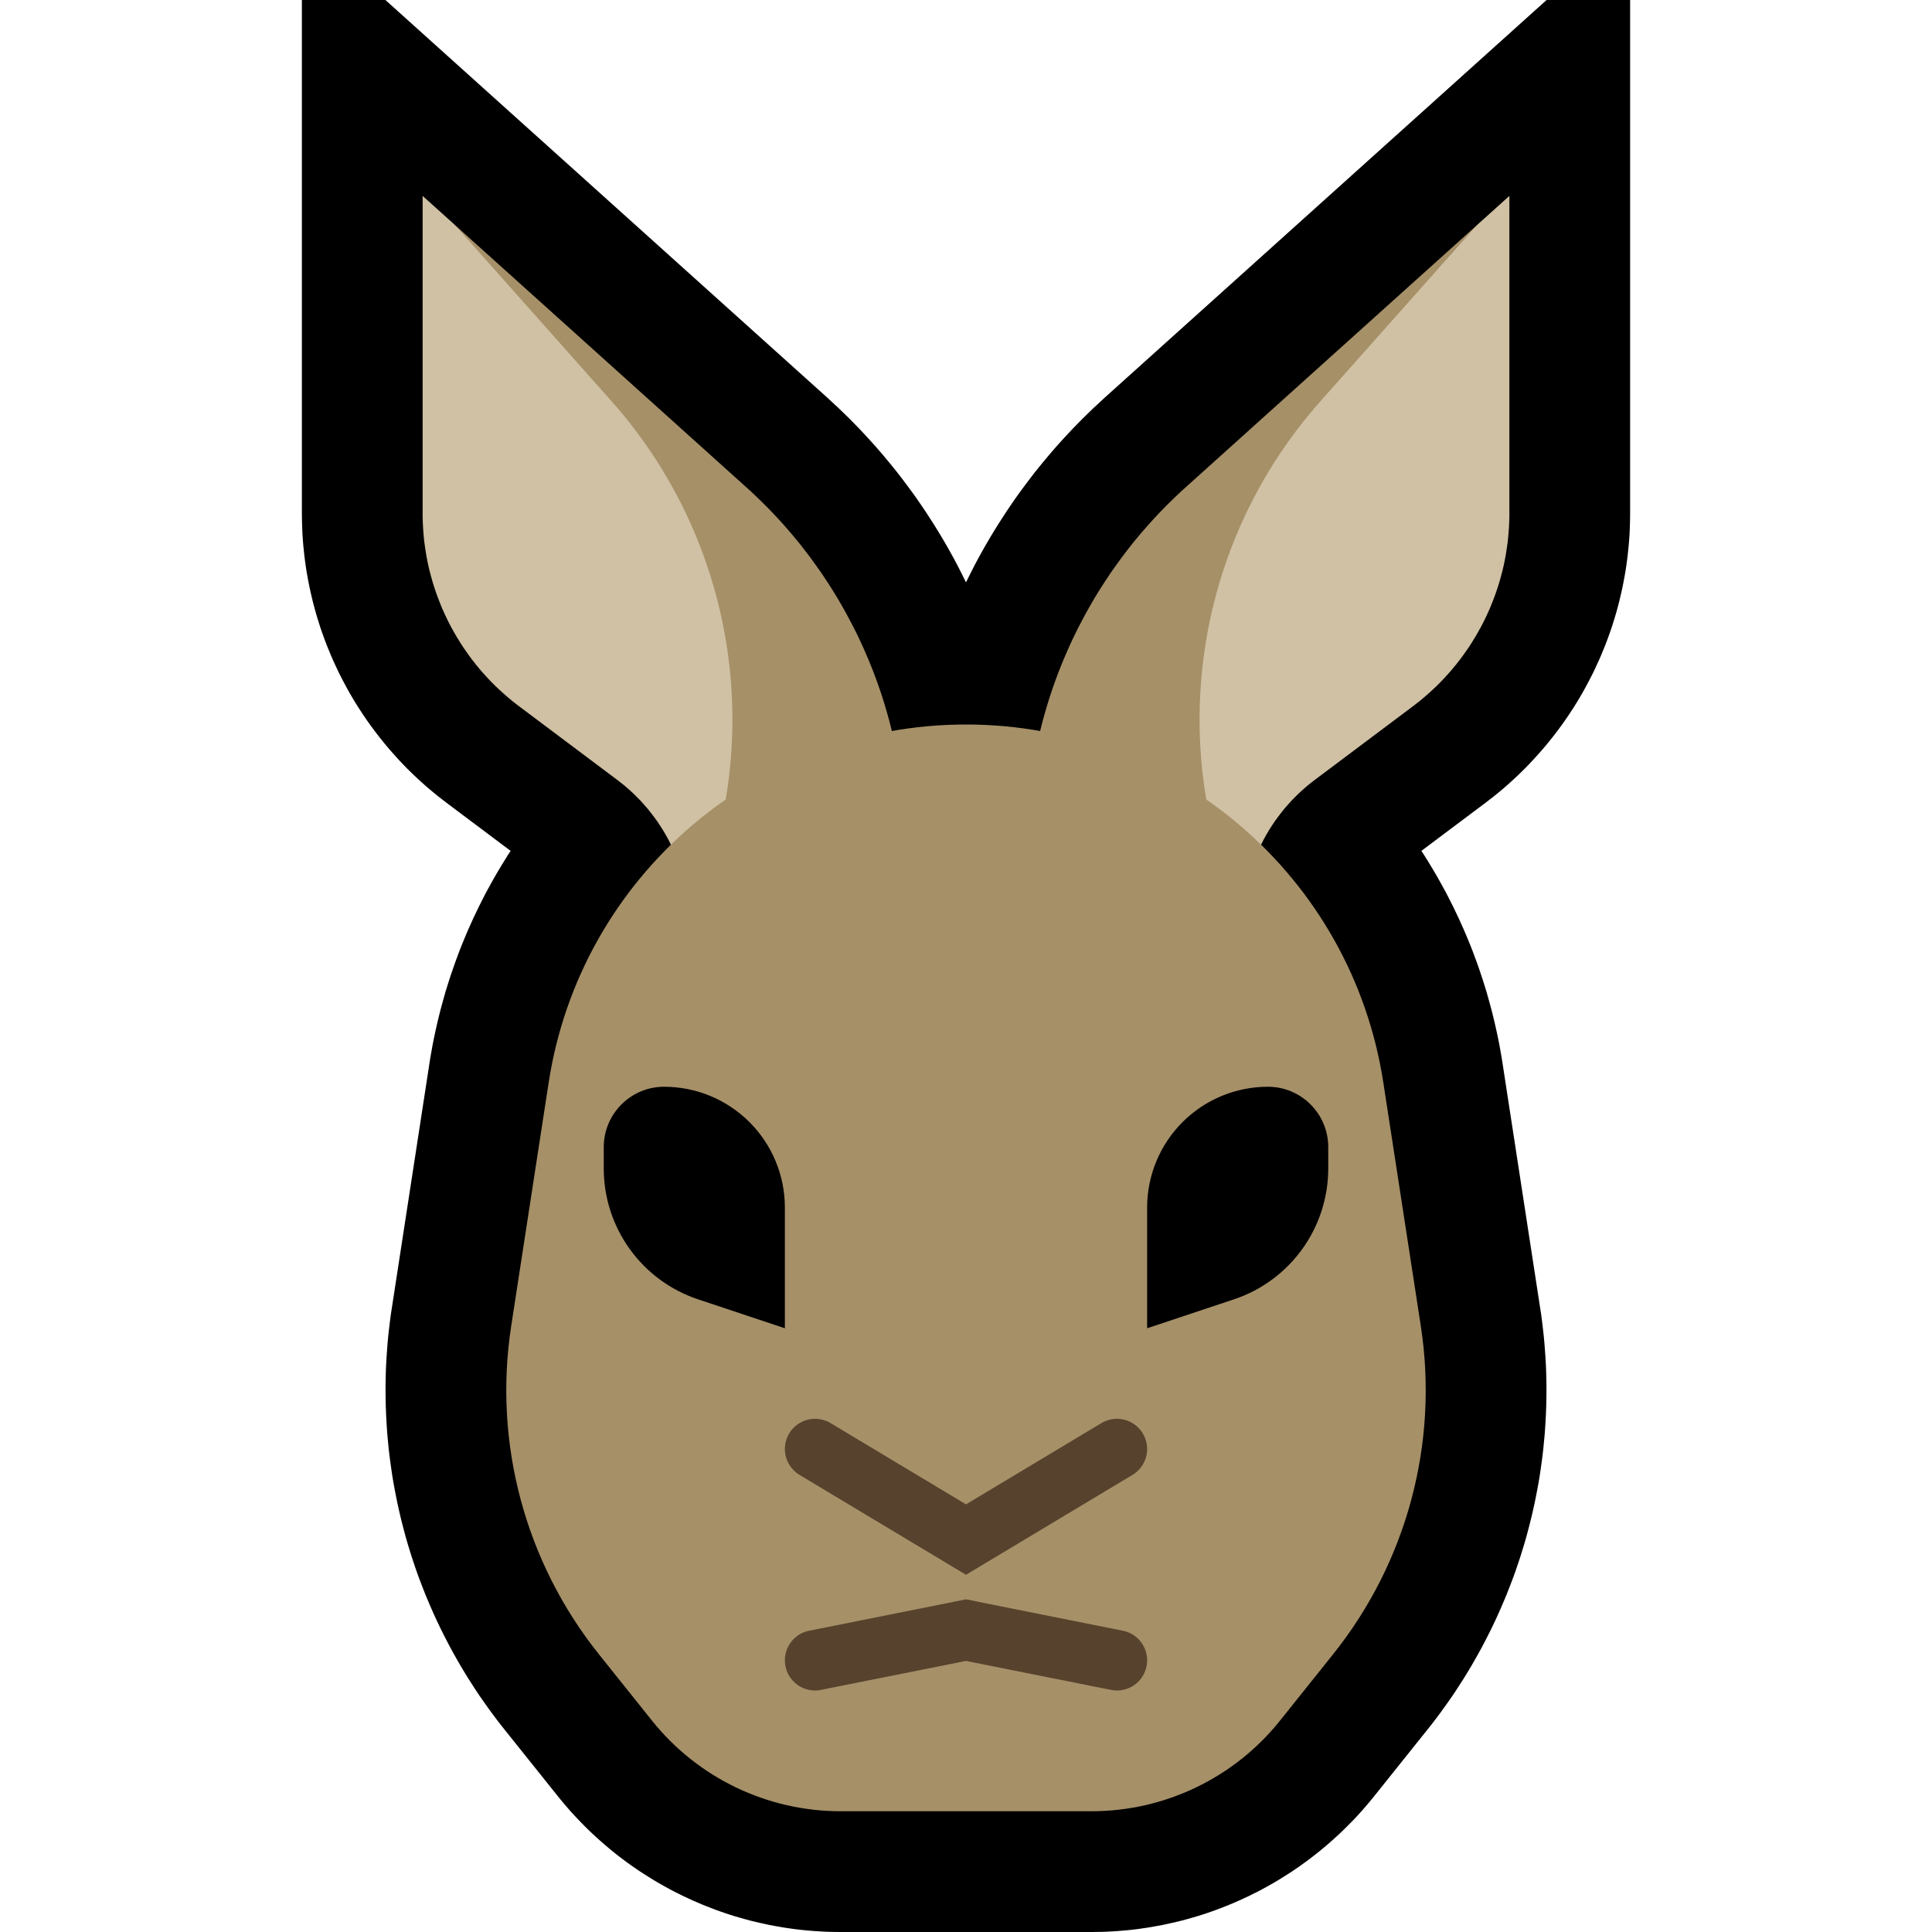
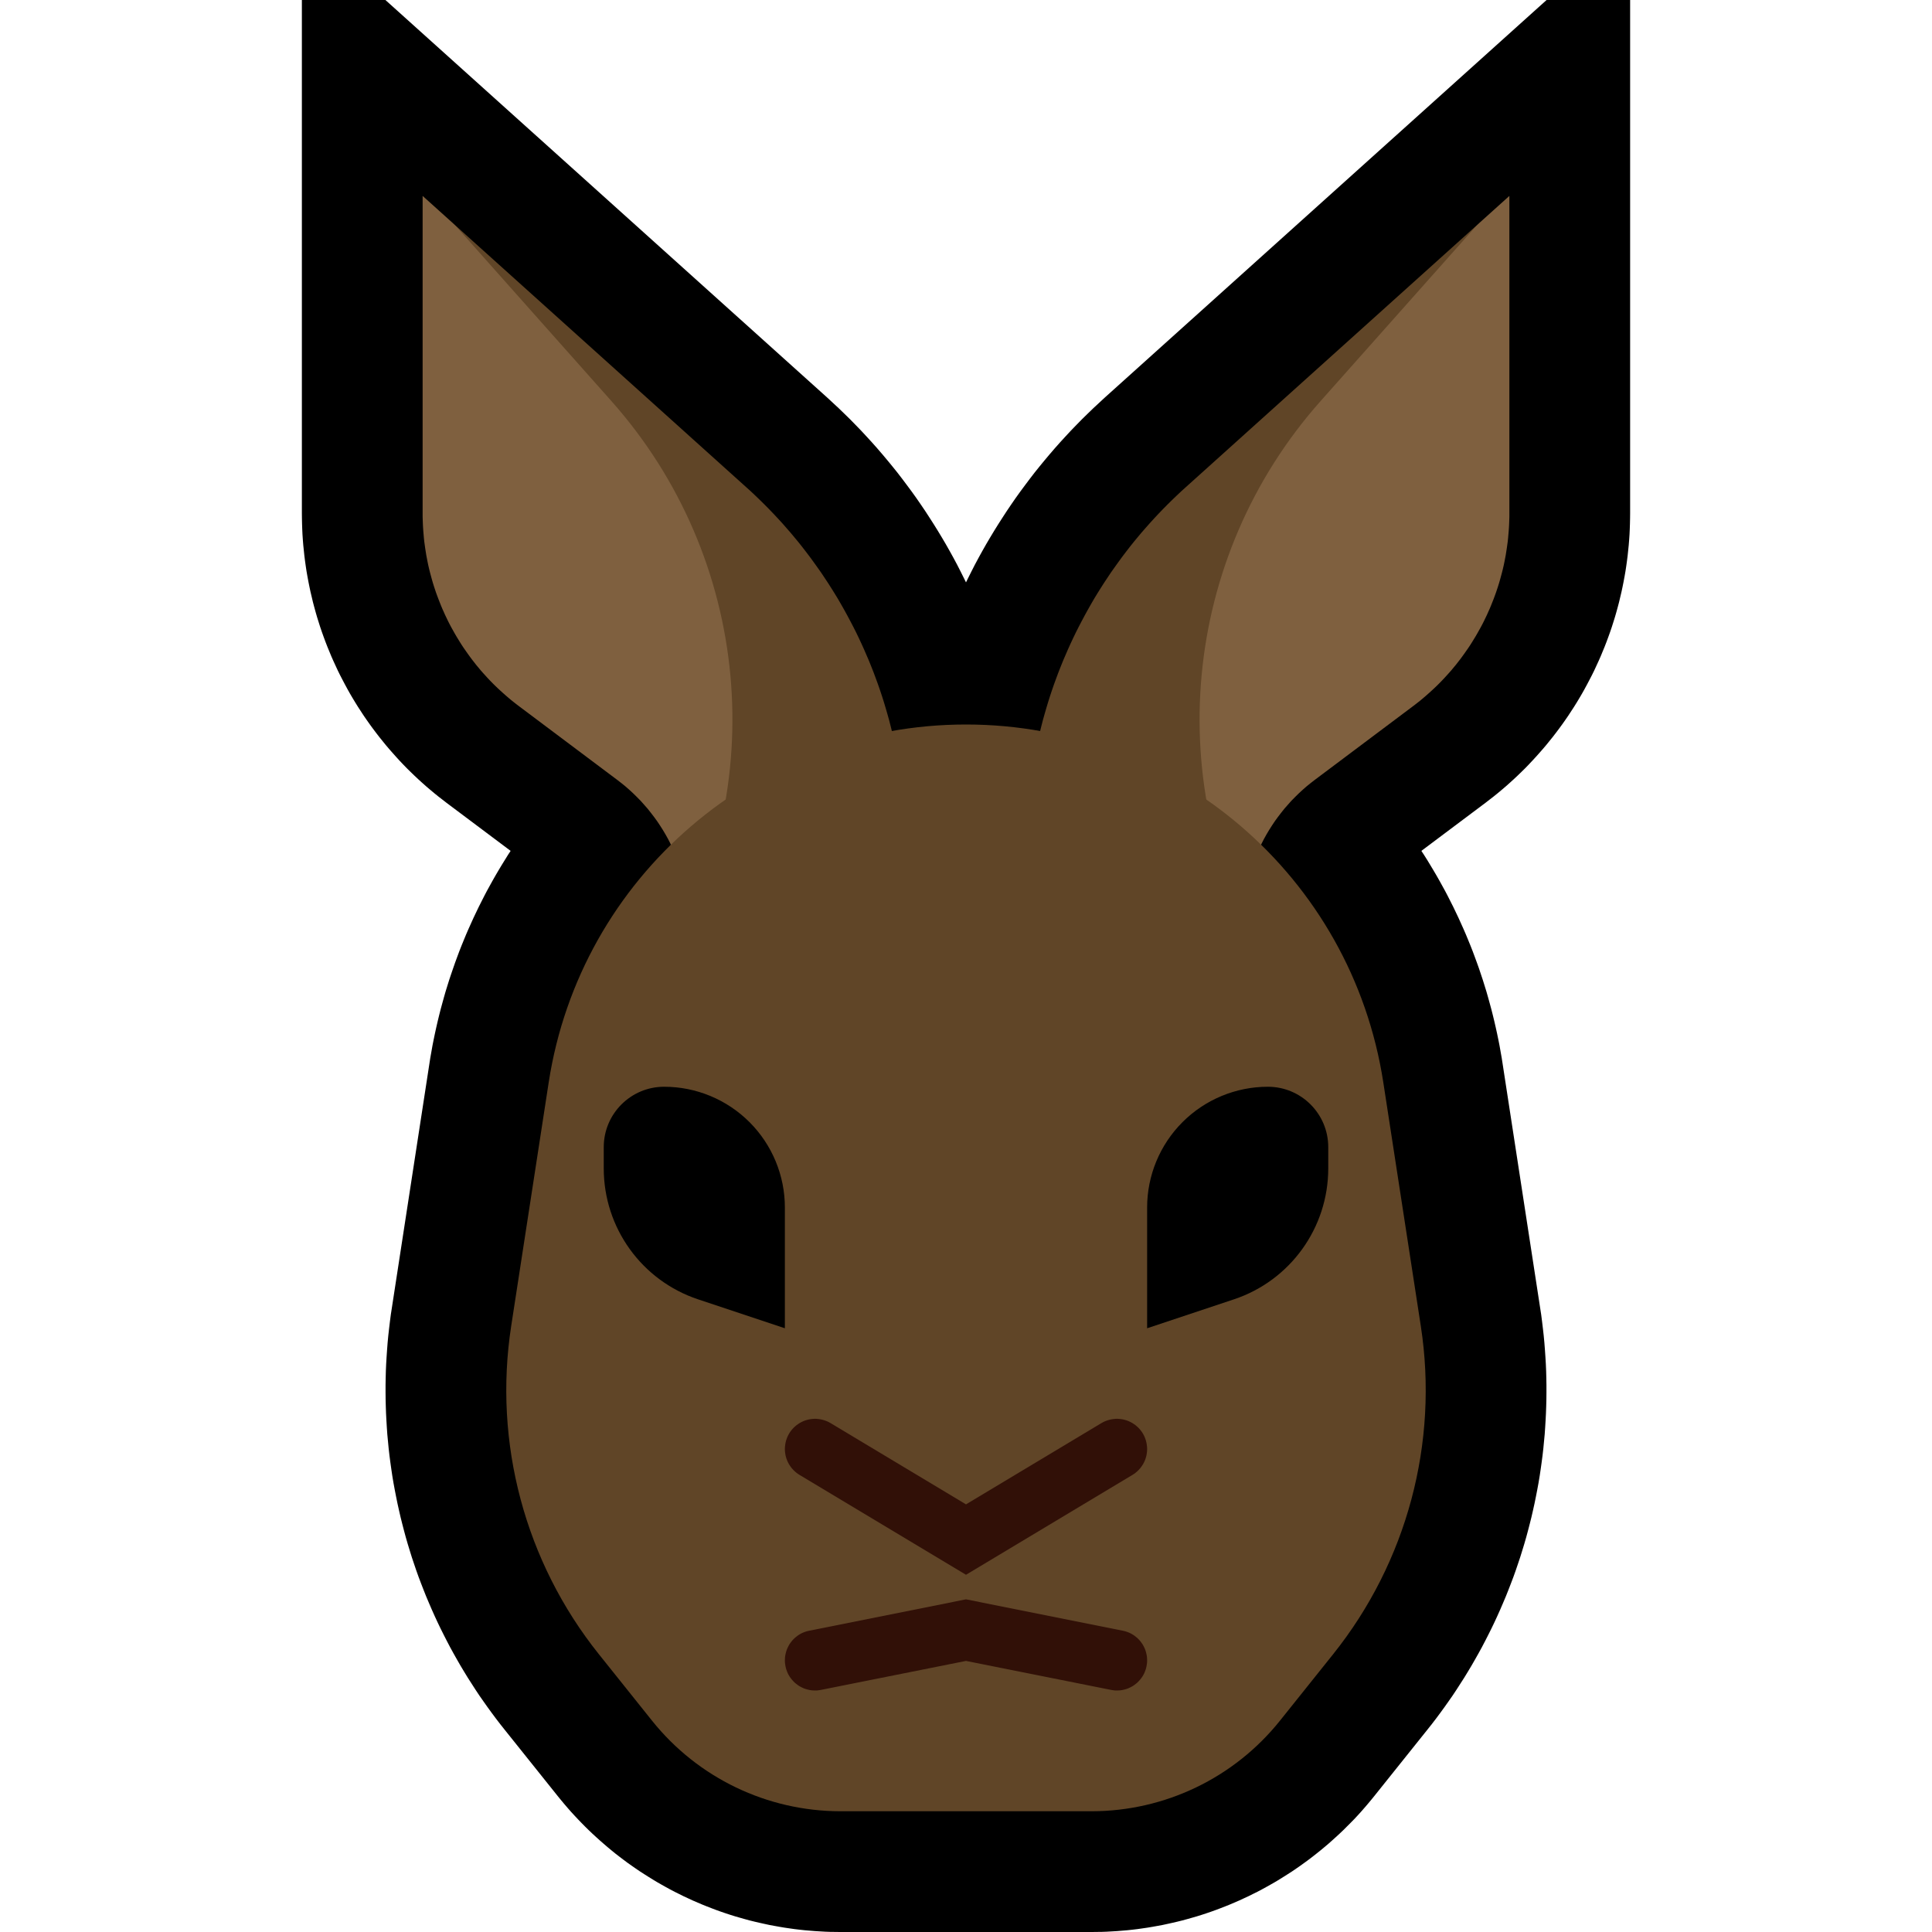
<svg xmlns="http://www.w3.org/2000/svg" clip-rule="evenodd" fill-rule="evenodd" stroke-linejoin="round" stroke-miterlimit="1.414" viewBox="0 0 32 32">
  <clipPath id="a">
    <path clip-rule="evenodd" d="m0 0h32v32h-32z" />
  </clipPath>
  <clipPath id="b">
    <path clip-rule="evenodd" d="m16 14s0 0 0-.001c0-2.545 1.08-4.971 2.973-6.674 2.947-2.653 7.027-6.325 7.027-6.325v7.5c0 1.574-.741 3.056-2 4-.62.465-1.241.931-1.622 1.217-.249.186-.45.428-.589.705-.294.587-.789 1.578-.789 1.578" />
  </clipPath>
  <clipPath id="c">
    <path clip-rule="evenodd" d="m16 14s0 0 0-.001c0-2.545-1.08-4.971-2.973-6.674-2.947-2.653-7.027-6.325-7.027-6.325v7.5c0 1.574.741 3.056 2 4 .62.465 1.241.931 1.622 1.217.249.186.45.428.589.705.294.587.789 1.578.789 1.578" />
  </clipPath>
  <path d="m0 0h32v32h-32z" fill="none" />
  <g clip-path="url(#a)">
    <path d="m15.999 12c-3.451 0-6.386 2.518-6.911 5.929-.215 1.396-.435 2.827-.621 4.034-.298 1.935.229 3.907 1.453 5.437.299.374.602.752.879 1.099.759.949 1.908 1.501 3.123 1.501h4.156c1.215 0 2.364-.552 3.123-1.501.277-.347.58-.725.879-1.099 1.224-1.53 1.751-3.502 1.453-5.437-.186-1.207-.406-2.638-.621-4.034-.525-3.411-3.46-5.929-6.911-5.929-.001 0-.001 0-.002 0z" />
    <path d="m16.105 10.001.103.001.103.003.104.004.102.006.103.006.102.008.102.008.101.01.102.011.101.012.101.014.1.014.1.015.1.017.1.018.099.018.099.02.098.021.098.022.098.023.097.024.097.026.096.026.096.027.096.029.095.029.095.03.095.032.093.032.094.033.093.035.092.035.093.037.091.037.091.038.091.04.09.04.089.041.089.043.089.043.088.044.087.045.087.046.086.047.086.047.085.049.085.05.084.05.083.051.083.053.082.053.082.054.081.055.08.055.08.057.079.057.079.058.077.06.078.06.076.06.076.062.075.062.074.063.074.064.073.065.073.066.071.066.071.067.071.068.069.069.069.069.068.071.067.07.067.072.065.073.065.073.065.074.063.074.063.076.062.076.061.077.06.077.059.078.059.079.058.08.057.08.056.081.055.081.054.083.054.082.053.084.051.084.051.085.05.085.049.086.048.087.048.087.046.088.045.089.045.089.043.09.043.09.041.091.041.091.04.092.038.092.038.093.037.094.035.094.035.095.034.095.032.096.032.096.03.096.03.097.028.098.027.098.027.099.025.099.024.099.023.1.022.1.021.101.02.101.018.102.018.101.015.097.622 4.046.017.11.015.117.014.117.013.116.011.117.009.117.008.117.007.117.005.116.003.117.002.117v.116l-.001.117-.003.116-.004.116-.006.116-.007.116-.008.116-.011.115-.011.116-.013.115-.015.115-.016.114-.017.115-.019.114-.021.114-.022.113-.023.113-.025.113-.026.113-.028.112-.029.112-.03.111-.032.111-.034.111-.034.11-.037.11-.037.109-.039.109-.041.108-.042.108-.043.108-.045.106-.046.107-.047.105-.049.106-.05.104-.052.104-.053.104-.054.103-.056.102-.057.101-.058.101-.06.1-.061.1-.063.098-.063.098-.065.098-.067.096-.068.096-.069.095-.07.094-.072.094-.069.087-.888 1.11-.049.06-.055.066-.055.064-.056.064-.057.063-.058.062-.059.06-.06.06-.06.06-.061.058-.062.057-.062.056-.063.056-.064.054-.065.054-.065.052-.066.052-.067.051-.067.049-.068.049-.069.048-.069.047-.07.045-.071.045-.071.044-.071.043-.072.041-.073.041-.073.04-.074.039-.075.037-.074.037-.076.035-.075.035-.077.033-.077.033-.077.031-.077.03-.079.03-.078.028-.079.027-.079.026-.08.025-.08.023-.081.023-.081.022-.081.02-.082.019-.081.018-.083.018-.082.015-.083.015-.083.014-.083.012-.084.012-.084.01-.084.009-.084.007-.084.007-.085.005-.085.005-.085.003-.085.001-.078.001h-4.17l-.078-.001-.085-.001-.085-.003-.085-.005-.085-.005-.084-.007-.084-.007-.084-.009-.084-.01-.084-.012-.083-.012-.083-.014-.083-.015-.082-.015-.083-.018-.081-.018-.082-.019-.081-.02-.081-.022-.081-.023-.08-.023-.08-.025-.079-.026-.079-.027-.078-.028-.079-.03-.077-.03-.077-.031-.077-.033-.077-.033-.075-.035-.076-.035-.074-.037-.075-.037-.074-.039-.073-.04-.073-.041-.072-.041-.071-.043-.071-.044-.071-.045-.07-.045-.069-.047-.069-.048-.068-.048-.067-.05-.067-.051-.066-.051-.065-.053-.065-.054-.063-.054-.064-.056-.062-.056-.062-.057-.061-.058-.06-.059-.06-.061-.059-.061-.057-.061-.058-.063-.056-.064-.055-.064-.055-.066-.049-.06-.888-1.11-.069-.087-.072-.094-.07-.094-.069-.095-.068-.096-.067-.096-.065-.098-.063-.098-.063-.098-.061-.1-.06-.1-.058-.101-.057-.101-.056-.102-.054-.103-.053-.104-.052-.104-.05-.104-.049-.106-.047-.105-.046-.107-.045-.106-.043-.108-.042-.108-.041-.108-.039-.109-.037-.109-.037-.11-.034-.11-.034-.111-.032-.111-.03-.111-.029-.112-.028-.112-.026-.113-.025-.113-.023-.113-.022-.113-.021-.114-.019-.114-.017-.115-.016-.114-.015-.115-.013-.115-.011-.116-.011-.115-.008-.116-.007-.116-.006-.116-.004-.116-.003-.116-.001-.117v-.116l.002-.117.003-.117.005-.116.007-.117.008-.117.009-.117.011-.117.013-.116.014-.117.015-.117.017-.11.622-4.046.015-.097.018-.101.018-.102.02-.101.021-.101.022-.1.023-.1.024-.099.025-.099.027-.099.027-.098.028-.098.03-.097.03-.096.032-.096.033-.096.033-.095.035-.095.035-.094.037-.094.038-.093.038-.092.04-.092.041-.091.041-.091.043-.09.043-.09.045-.089.045-.089.046-.088.048-.087.048-.087.049-.086.05-.085.051-.085.052-.084.052-.084.054-.082.054-.083.055-.081.056-.081.057-.08.058-.08.059-.079.059-.078.06-.077.061-.077.062-.076.063-.076.063-.074.065-.074.065-.073.065-.073.067-.072.067-.07.068-.071.069-.069.069-.069.071-.068.071-.067.071-.066.073-.066.073-.065.074-.064.074-.063.075-.062.076-.062.077-.061.077-.059.077-.06.079-.058.079-.057.08-.057.08-.055.081-.055.082-.054.082-.053.083-.053.083-.051.084-.051.085-.049.085-.049.086-.047.086-.047.087-.046.087-.045.088-.044.089-.043.089-.043.089-.041.09-.04.091-.04.091-.038.091-.037.093-.037.092-.035.093-.035.093-.033.094-.032.095-.032.095-.03.095-.029.096-.029.096-.027.096-.026.097-.026.097-.024.098-.023.098-.022.098-.021.099-.02.099-.018.1-.018.1-.017.1-.015.1-.014.101-.014.101-.012.102-.011.101-.01.102-.008.102-.008.103-.006.102-.006.104-.004.103-.003.103-.001.098-.001h.014zm-.164 3.999-.058.001-.058.002-.057.002-.058.003-.057.004-.057.004-.056.005-.057.005-.056.006-.056.007-.056.008-.056.007-.055.009-.056.009-.055.01-.055.01-.054.011-.055.012-.054.012-.054.013-.054.013-.054.014-.053.015-.053.015-.053.016-.053.016-.052.017-.053.017-.052.018-.051.018-.052.02-.051.019-.051.02-.051.021-.05.021-.05.022-.05.022-.05.023-.049.024-.049.024-.049.024-.049.025-.048.026-.048.025-.047.027-.048.027-.047.028-.046.028-.047.028-.046.029-.045.03-.046.03-.045.03-.045.031-.044.032-.044.032-.044.032-.043.033-.043.033-.042.034-.043.034-.041.035-.042.035-.041.036-.041.036-.04.036-.04.037-.039.038-.039.037-.039.039-.038.038-.038.039-.038.04-.037.04-.036.04-.036.041-.036.041-.035.041-.035.042-.034.042-.034.043-.034.043-.033.044-.032.043-.032.044-.032.045-.031.045-.031.045-.03.046-.029.046-.03.046-.028.047-.029.047-.027.047-.027.047-.027.049-.026.048-.026.048-.025.049-.025.05-.024.049-.023.05-.023.051-.023.05-.022.051-.021.051-.021.052-.02.051-.02.053-.019.052-.019.053-.018.053-.017.053-.017.053-.016.054-.016.055-.015.054-.015.055-.014.055-.013.055-.013.056-.012.055-.012.057-.011.056-.01.057-.01.057-.01.063-.619 4.021-.01.072-.009.064-.008.065-.007.065-.006.065-.005.065-.005.065-.003.065-.003.065-.002.064-.001.065v.065l.001.065.001.064.002.065.004.064.004.065.004.064.006.064.006.064.008.064.008.064.009.063.009.064.011.063.011.064.012.063.013.063.014.062.015.063.015.062.016.062.017.062.018.062.019.061.019.062.02.061.021.06.022.061.022.06.023.06.025.06.024.059.026.059.026.059.027.058.028.058.029.058.029.058.03.057.031.056.032.057.033.056.033.055.034.056.034.055.036.054.036.054.037.054.038.053.038.053.039.052.04.052.045.056.87 1.089.023.028.018.021.019.022.018.021.019.021.02.021.019.02.02.02.02.02.02.019.021.019.021.019.021.018.021.018.022.018.021.018.022.017.023.017.022.016.023.017.023.016.023.015.023.015.023.015.024.015.024.014.024.014.024.014.025.013.024.013.025.012.025.013.025.011.026.012.025.011.026.011.025.01.026.01.026.01.027.01.026.009.026.008.027.009.027.007.027.008.026.007.027.007.028.006.027.006.027.006.028.005.027.005.028.005.028.004.027.004.028.003.028.003.028.003.029.002.028.002.028.001.029.001.028.001h.036 4.14.036l.028-.001.029-.001.028-.001.028-.002.029-.002.028-.003.028-.003.028-.003.027-.004.028-.004.028-.005.027-.005.028-.005.027-.006.027-.006.028-.006.027-.007.027-.007.026-.008.027-.007.027-.009.026-.008.027-.009.026-.01.026-.01.026-.01.025-.01.026-.011.025-.011.026-.012.025-.011.025-.013.025-.012.024-.013.025-.013.024-.014.024-.014.024-.014.024-.015.023-.015.023-.015.023-.015.023-.016.023-.017.022-.016.023-.017.022-.017.021-.018.022-.018.021-.018.021-.018.021-.019.021-.019.02-.019.02-.02.02-.02.019-.02.02-.021.019-.021.018-.021.019-.022.018-.022.023-.027.87-1.089.045-.056.04-.052.039-.052.038-.053.038-.053.037-.054.036-.054.036-.055.034-.054.034-.056.033-.055.033-.056.032-.057.031-.056.03-.057.029-.058.029-.058.028-.058.027-.058.026-.059.026-.059.025-.059.024-.06.023-.06.022-.06.022-.061.021-.06.02-.061.019-.062.019-.061.018-.062.017-.062.016-.062.015-.062.015-.063.014-.062.013-.063.012-.063.011-.064.011-.063.009-.064.009-.063.008-.064.008-.064.006-.064.006-.064.004-.064.004-.065.004-.064.002-.065.001-.064.001-.065v-.065l-.001-.065-.002-.064-.003-.065-.003-.065-.005-.065-.005-.065-.006-.065-.007-.065-.008-.065-.009-.064-.01-.072-.619-4.021-.01-.063-.01-.057-.01-.057-.011-.056-.012-.057-.012-.056-.013-.055-.013-.055-.014-.055-.015-.055-.015-.054-.016-.055-.016-.054-.017-.053-.017-.053-.018-.053-.019-.053-.019-.052-.02-.053-.02-.051-.021-.052-.021-.051-.022-.051-.023-.05-.023-.051-.023-.05-.024-.049-.025-.05-.025-.048-.026-.049-.026-.049-.027-.047-.027-.048-.027-.047-.029-.047-.028-.047-.03-.046-.029-.046-.03-.046-.031-.045-.031-.045-.032-.045-.032-.044-.032-.043-.033-.044-.034-.043-.034-.043-.034-.042-.035-.042-.035-.041-.036-.041-.036-.041-.036-.04-.037-.04-.038-.04-.038-.039-.038-.038-.039-.038-.039-.038-.039-.038-.04-.037-.04-.036-.041-.036-.041-.036-.042-.035-.041-.035-.043-.034-.042-.034-.043-.033-.043-.033-.044-.032-.044-.032-.044-.032-.045-.031-.045-.03-.046-.03-.045-.03-.046-.029-.047-.028-.046-.028-.047-.028-.048-.027-.047-.027-.048-.025-.048-.026-.049-.025-.049-.024-.049-.024-.049-.024-.05-.023-.05-.022-.05-.022-.05-.021-.051-.021-.051-.02-.051-.019-.052-.02-.051-.018-.052-.018-.053-.017-.052-.017-.053-.016-.053-.016-.053-.015-.053-.015-.054-.014-.054-.013-.054-.013-.054-.012-.055-.012-.054-.011-.055-.01-.055-.01-.056-.009-.055-.009-.056-.007-.056-.008-.056-.007-.056-.006-.057-.005-.056-.005-.057-.004-.057-.004-.058-.003-.057-.002-.058-.002-.058-.001h-.059-.059z" />
-     <path d="m16 14s0 0 0-.001c0-2.545 1.08-4.971 2.973-6.674 2.947-2.653 7.027-6.325 7.027-6.325v7.5c0 1.574-.741 3.056-2 4-.62.465-1.241.931-1.622 1.217-.249.186-.45.428-.589.705-.294.587-.789 1.578-.789 1.578" fill="#d0c1a4" />
+     <path d="m16 14s0 0 0-.001c0-2.545 1.08-4.971 2.973-6.674 2.947-2.653 7.027-6.325 7.027-6.325v7.5c0 1.574-.741 3.056-2 4-.62.465-1.241.931-1.622 1.217-.249.186-.45.428-.589.705-.294.587-.789 1.578-.789 1.578" fill="#7F603F" />
    <g clip-path="url(#b)">
-       <path d="m21 16c-1.785-2.975-1.431-6.765.874-9.358 2.041-2.296 4.126-4.642 4.126-4.642l-1-3-7 10-3 7z" fill="#a69068" />
+       <path d="m21 16c-1.785-2.975-1.431-6.765.874-9.358 2.041-2.296 4.126-4.642 4.126-4.642l-1-3-7 10-3 7z" fill="#604527" />
    </g>
    <path d="m27-.197v8.701l-.001.084-.002.089-.003.088-.004.088-.006.087-.007.088-.009.087-.009.087-.011.087-.012.086-.013.086-.015.086-.016.086-.017.085-.018.085-.02.084-.02.085-.022.083-.023.084-.024.083-.026.083-.026.082-.028.082-.029.081-.03.081-.031.08-.033.08-.033.08-.035.079-.036.078-.036.078-.038.077-.04.077-.04.076-.041.076-.042.075-.044.075-.044.073-.046.074-.047.072-.047.072-.049.071-.05.071-.051.07-.052.069-.053.069-.054.067-.055.068-.056.066-.057.065-.058.065-.059.064-.059.063-.061.063-.062.061-.063.061-.064.06-.065.059-.065.058-.067.057-.068.057-.068.055-.07.054-.067.052-1.619 1.214-.029.023-.023.018-.022.019-.021.02-.021.02-.02.021-.019.021-.019.022-.018.022-.018.023-.017.024-.016.024-.015.024-.015.025-.014.026-.017.032-1.233 2.466-1.789-.895 1.24-2.478.036-.071.043-.077.044-.074.047-.074.048-.072.051-.07.053-.069.054-.068.057-.065.058-.065.061-.062.062-.061.064-.059.065-.057.068-.055.063-.049 1.625-1.219.05-.038.046-.036.046-.037.045-.038.044-.038.044-.039.043-.039.043-.04.042-.04.041-.041.041-.042.04-.042.039-.043.039-.043.038-.043.037-.045.037-.044.035-.045.036-.046.034-.046.034-.047.033-.047.033-.047.032-.048.031-.049.03-.049.03-.049.029-.05.028-.05.028-.05.027-.051.026-.051.025-.052.025-.052.023-.052.024-.053.022-.053.021-.053.021-.053.02-.054.02-.055.018-.054.018-.055.017-.055.016-.056.015-.055.015-.056.014-.056.013-.056.012-.057.011-.057.011-.057.009-.057.009-.058.008-.057.008-.058.006-.058.005-.058.005-.058.004-.059.003-.058.002-.059.002-.059v-.063-5.251l-5.356 4.821-.081.073-.077.073-.076.073-.075.074-.074.075-.073.076-.072.077-.071.078-.069.078-.069.079-.067.08-.067.081-.065.082-.064.083-.063.083-.061.084-.061.085-.06.085-.058.087-.057.086-.056.088-.055.088-.054.089-.052.09-.051.09-.05.091-.049.092-.048.092-.047.093-.045.093-.044.094-.043.095-.041.095-.041.095-.039.097-.038.096-.036.097-.036.098-.034.098-.033.099-.031.098-.03.1-.029.1-.028.1-.026.101-.025.101-.024.101-.023.102-.021.102-.02.103-.018.102-.017.104-.016.103-.015.104-.013.104-.011.104-.011.105-.009.104-.008.105-.006.106-.005.105-.003.106-.002.105-.001.11v.997h-2v-1.004l.001-.129.002-.132.005-.133.006-.131.008-.132.009-.131.012-.131.013-.131.014-.13.017-.131.018-.129.02-.13.021-.129.023-.128.025-.128.026-.128.029-.127.029-.127.032-.127.033-.126.034-.125.037-.125.037-.124.04-.124.041-.123.043-.123.044-.122.046-.121.047-.121.049-.121.05-.119.052-.119.054-.118.055-.118.057-.116.058-.116.059-.116.061-.114.063-.114.064-.113.066-.112.067-.111.069-.111.07-.109.071-.109.073-.108.074-.107.076-.106.078-.105.078-.104.08-.104.082-.102.083-.101.084-.1.086-.1.087-.098.089-.097.089-.096.092-.095.092-.094.094-.092.095-.092.097-.09.095-.088 7.92-7.127.779.347z" />
-     <path d="m16 14s0 0 0-.001c0-2.545-1.08-4.971-2.973-6.674-2.947-2.653-7.027-6.325-7.027-6.325v7.5c0 1.574.741 3.056 2 4 .62.465 1.241.931 1.622 1.217.249.186.45.428.589.705.294.587.789 1.578.789 1.578" fill="#d0c1a4" />
+     <path d="m16 14s0 0 0-.001c0-2.545-1.08-4.971-2.973-6.674-2.947-2.653-7.027-6.325-7.027-6.325v7.5c0 1.574.741 3.056 2 4 .62.465 1.241.931 1.622 1.217.249.186.45.428.589.705.294.587.789 1.578.789 1.578" fill="#7F603F" />
    <g clip-path="url(#c)">
-       <path d="m11 16c1.785-2.975 1.431-6.765-.874-9.358-2.041-2.296-4.126-4.642-4.126-4.642l1-3 7 10 3 7z" fill="#a69068" />
+       <path d="m11 16c1.785-2.975 1.431-6.765-.874-9.358-2.041-2.296-4.126-4.642-4.126-4.642l1-3 7 10 3 7z" fill="#604527" />
    </g>
    <path d="m13.699 6.583.095.088.097.09.095.092.094.092.092.094.092.095.089.096.089.097.087.098.086.1.084.1.083.101.082.102.08.104.078.104.078.105.076.106.074.107.073.108.071.109.07.109.069.111.067.111.066.112.064.113.063.114.061.114.059.116.058.116.057.116.055.118.054.118.052.119.05.119.049.121.047.121.046.121.044.122.043.123.041.123.04.124.037.124.037.125.034.125.033.126.032.127.029.127.029.127.026.128.025.128.023.128.021.129.02.13.018.129.017.131.014.13.013.131.012.131.009.131.008.132.006.131.005.133.002.132.001.129v1.004h-2v-.997l-.001-.11-.002-.105-.003-.106-.005-.105-.006-.106-.008-.105-.009-.104-.011-.105-.011-.104-.013-.104-.015-.104-.016-.103-.017-.104-.018-.102-.02-.103-.021-.102-.023-.102-.024-.101-.025-.101-.026-.101-.028-.1-.029-.1-.03-.1-.031-.098-.033-.099-.034-.098-.036-.098-.036-.097-.038-.096-.039-.097-.041-.095-.041-.095-.043-.095-.044-.094-.045-.093-.047-.093-.048-.092-.049-.092-.05-.091-.051-.09-.052-.09-.054-.089-.055-.088-.056-.088-.057-.086-.058-.087-.06-.085-.061-.085-.061-.084-.063-.083-.064-.083-.065-.082-.067-.081-.067-.08-.069-.079-.069-.079-.071-.077-.072-.077-.073-.076-.074-.075-.075-.074-.076-.073-.077-.073-.081-.073-5.356-4.821v5.251.063l.002.059.002.059.003.058.004.059.005.058.005.058.006.058.008.058.008.058.009.057.009.057.011.057.011.057.012.057.013.056.014.056.015.056.015.055.016.056.017.055.018.055.018.054.02.055.02.053.021.054.021.053.022.053.024.053.023.052.025.052.025.052.026.051.027.051.028.05.028.05.029.05.03.049.03.049.031.049.032.048.033.047.033.047.034.047.034.046.036.046.035.045.037.044.037.045.038.043.039.043.039.043.04.042.041.042.041.041.042.04.043.04.043.039.044.039.044.038.045.038.046.037.046.036.05.038 1.625 1.219.063.049.068.055.065.057.064.059.062.061.061.062.058.065.057.065.054.068.053.069.051.07.048.072.047.074.044.074.043.077.036.071 1.24 2.478-1.789.895-1.233-2.466-.017-.032-.014-.026-.015-.025-.015-.024-.016-.024-.017-.024-.018-.022-.018-.023-.019-.022-.019-.021-.02-.021-.021-.02-.021-.02-.022-.019-.023-.018-.029-.023-1.619-1.214-.067-.052-.07-.054-.068-.055-.068-.057-.067-.057-.065-.058-.065-.059-.064-.06-.063-.061-.062-.061-.061-.063-.06-.063-.058-.064-.058-.065-.057-.065-.056-.066-.055-.068-.054-.067-.053-.069-.052-.069-.051-.07-.05-.071-.049-.071-.047-.072-.047-.072-.046-.074-.044-.073-.044-.075-.042-.075-.041-.076-.04-.076-.04-.077-.038-.077-.036-.078-.036-.078-.035-.079-.033-.08-.033-.08-.031-.08-.03-.081-.029-.081-.028-.082-.026-.082-.026-.083-.024-.083-.023-.084-.022-.083-.02-.085-.02-.084-.018-.085-.017-.085-.016-.086-.015-.086-.013-.086-.012-.086-.011-.087-.009-.087-.009-.087-.007-.088-.006-.087-.004-.088-.003-.088-.002-.089-.001-.084v-8.701l.779-.347 7.92 7.127z" />
-     <path d="m15.999 12c-3.451 0-6.386 2.518-6.911 5.929-.215 1.396-.435 2.827-.621 4.034-.298 1.935.229 3.907 1.453 5.437.299.374.602.752.879 1.099.759.949 1.908 1.501 3.123 1.501h4.156c1.215 0 2.364-.552 3.123-1.501.277-.347.58-.725.879-1.099 1.224-1.53 1.751-3.502 1.453-5.437-.186-1.207-.406-2.638-.621-4.034-.525-3.411-3.46-5.929-6.911-5.929-.001 0-.001 0-.002 0z" fill="#a69068" />
-     <path d="m18.598 27.01.031.007.03.009.029.011.029.012.028.015.027.016.025.018.025.02.024.021.022.022.02.024.019.025.018.026.015.027.014.028.013.029.01.03.008.03.007.031.005.031.002.031.001.031-.001.032-.004.031-.005.031-.007.031-.009.03-.011.029-.012.029-.015.028-.016.027-.018.025-.02.025-.021.024-.022.022-.024.02-.025.019-.026.018-.027.015-.028.014-.029.013-.03.01-.03.008-.031.007-.031.005-.031.002-.031.001-.032-.001-.031-.004-.031-.005-2.402-.48-2.402.48-.031.005-.031.004-.032.001-.031-.001-.031-.002-.031-.005-.031-.007-.03-.008-.03-.01-.029-.013-.028-.014-.027-.015-.026-.018-.025-.019-.024-.02-.022-.022-.021-.024-.02-.025-.018-.025-.016-.027-.015-.028-.012-.029-.011-.029-.009-.03-.007-.031-.005-.031-.004-.031-.001-.032.001-.031.002-.031.005-.031.007-.031.008-.03.01-.03.013-.029.014-.028.015-.027.018-.026.019-.025.02-.024.022-.022.024-.021.025-.02.025-.018.027-.016.028-.015.029-.012.029-.011.03-.009.031-.007 2.598-.52z" fill="#57422d" />
-     <path d="m18.544 23.502.031.004.031.005.03.008.03.009.03.012.028.013.028.015.026.017.026.018.024.02.023.021.022.023.02.024.019.025.017.027.015.027.014.029.011.029.01.029.008.031.006.031.004.031.003.031v.032l-.002.031-.004.031-.005.031-.008.03-.009.03-.012.03-.013.028-.015.028-.017.026-.018.026-.02.024-.021.023-.023.022-.024.02-.025.019-.027.017-2.757 1.654-2.757-1.654-.027-.017-.025-.019-.024-.02-.023-.022-.021-.023-.02-.024-.018-.026-.017-.026-.015-.028-.013-.028-.012-.03-.009-.03-.008-.03-.005-.031-.004-.031-.002-.031v-.032l.003-.031.004-.031.006-.031.008-.031.01-.029.011-.029.014-.029.015-.027.017-.027.019-.025.02-.024.022-.023.023-.021.024-.02.026-.018.026-.017.028-.015.028-.013.03-.012.03-.009.03-.008.031-.005.031-.004.031-.002h.032l.031.003.031.004.031.006.031.008.029.01.029.011.029.014.027.015 2.243 1.346 2.243-1.346.027-.015.029-.014.029-.011.029-.01.031-.008.031-.006.031-.004.031-.003h.032z" fill="#57422d" />
+     <path d="m15.999 12c-3.451 0-6.386 2.518-6.911 5.929-.215 1.396-.435 2.827-.621 4.034-.298 1.935.229 3.907 1.453 5.437.299.374.602.752.879 1.099.759.949 1.908 1.501 3.123 1.501h4.156c1.215 0 2.364-.552 3.123-1.501.277-.347.58-.725.879-1.099 1.224-1.53 1.751-3.502 1.453-5.437-.186-1.207-.406-2.638-.621-4.034-.525-3.411-3.46-5.929-6.911-5.929-.001 0-.001 0-.002 0z" fill="#604527" />
+     <path d="m18.598 27.01.031.007.03.009.029.011.029.012.028.015.027.016.025.018.025.02.024.021.022.022.02.024.019.025.018.026.015.027.014.028.013.029.01.03.008.03.007.031.005.031.002.031.001.031-.001.032-.004.031-.005.031-.007.031-.009.03-.011.029-.012.029-.015.028-.016.027-.018.025-.02.025-.021.024-.022.022-.024.02-.025.019-.026.018-.027.015-.028.014-.029.013-.03.01-.03.008-.031.007-.031.005-.031.002-.031.001-.032-.001-.031-.004-.031-.005-2.402-.48-2.402.48-.031.005-.031.004-.032.001-.031-.001-.031-.002-.031-.005-.031-.007-.03-.008-.03-.01-.029-.013-.028-.014-.027-.015-.026-.018-.025-.019-.024-.02-.022-.022-.021-.024-.02-.025-.018-.025-.016-.027-.015-.028-.012-.029-.011-.029-.009-.03-.007-.031-.005-.031-.004-.031-.001-.032.001-.031.002-.031.005-.031.007-.031.008-.03.01-.03.013-.029.014-.028.015-.027.018-.026.019-.025.02-.024.022-.022.024-.021.025-.02.025-.018.027-.016.028-.015.029-.012.029-.011.03-.009.031-.007 2.598-.52z" fill="#311007" />
+     <path d="m18.544 23.502.031.004.031.005.03.008.03.009.03.012.028.013.028.015.026.017.026.018.024.02.023.021.022.023.02.024.019.025.017.027.015.027.014.029.011.029.01.029.008.031.006.031.004.031.003.031v.032l-.002.031-.004.031-.005.031-.008.03-.009.03-.012.03-.013.028-.015.028-.017.026-.018.026-.02.024-.021.023-.023.022-.024.02-.025.019-.027.017-2.757 1.654-2.757-1.654-.027-.017-.025-.019-.024-.02-.023-.022-.021-.023-.02-.024-.018-.026-.017-.026-.015-.028-.013-.028-.012-.03-.009-.03-.008-.03-.005-.031-.004-.031-.002-.031v-.032l.003-.031.004-.031.006-.031.008-.031.01-.029.011-.029.014-.029.015-.027.017-.027.019-.025.02-.024.022-.023.023-.021.024-.02.026-.018.026-.017.028-.015.028-.013.03-.012.03-.009.03-.008.031-.005.031-.004.031-.002h.032l.031.003.031.004.031.006.031.008.029.01.029.011.029.014.027.015 2.243 1.346 2.243-1.346.027-.015.029-.014.029-.011.029-.01.031-.008.031-.006.031-.004.031-.003h.032z" fill="#311007" />
    <path d="m11 18c.53 0 1.039.211 1.414.586s.586.884.586 1.414v2s-.709-.236-1.438-.479c-.933-.311-1.562-1.184-1.562-2.168 0-.12 0-.239 0-.353 0-.552.448-1 1-1z" />
    <path d="m21 18c-.53 0-1.039.211-1.414.586s-.586.884-.586 1.414v2s.709-.236 1.438-.479c.933-.311 1.562-1.184 1.562-2.168 0-.12 0-.239 0-.353 0-.552-.448-1-1-1z" />
  </g>
</svg>
